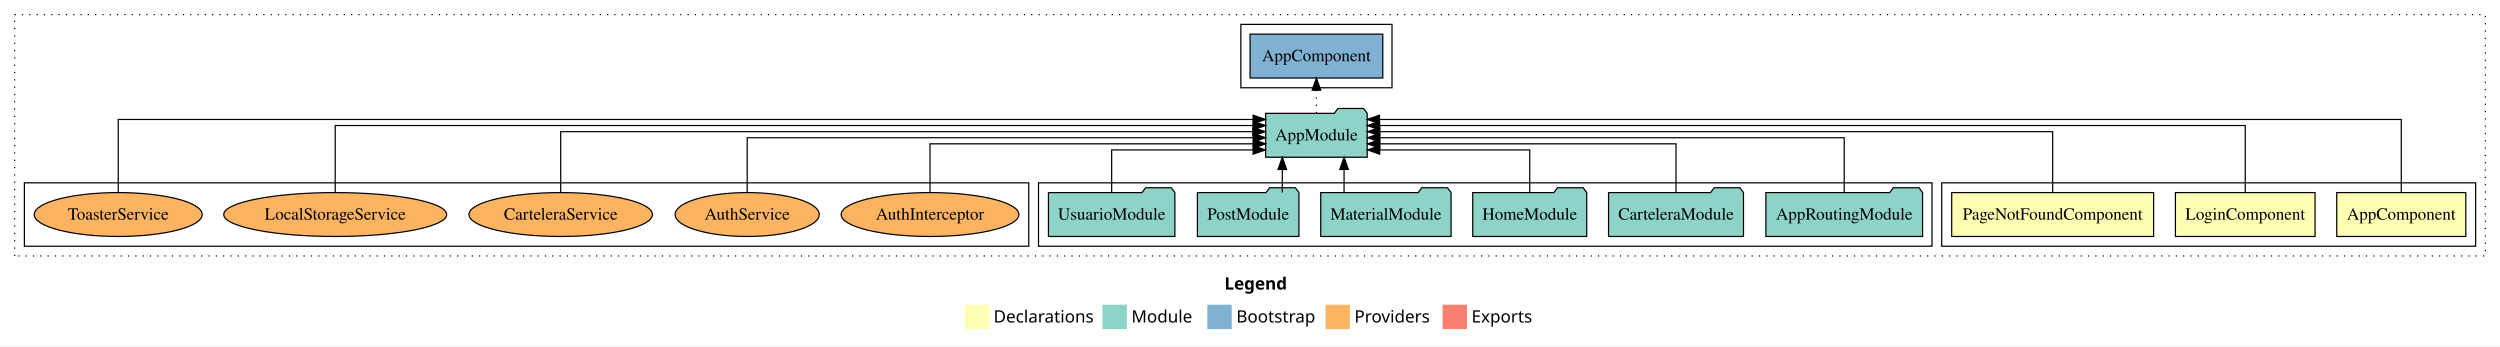
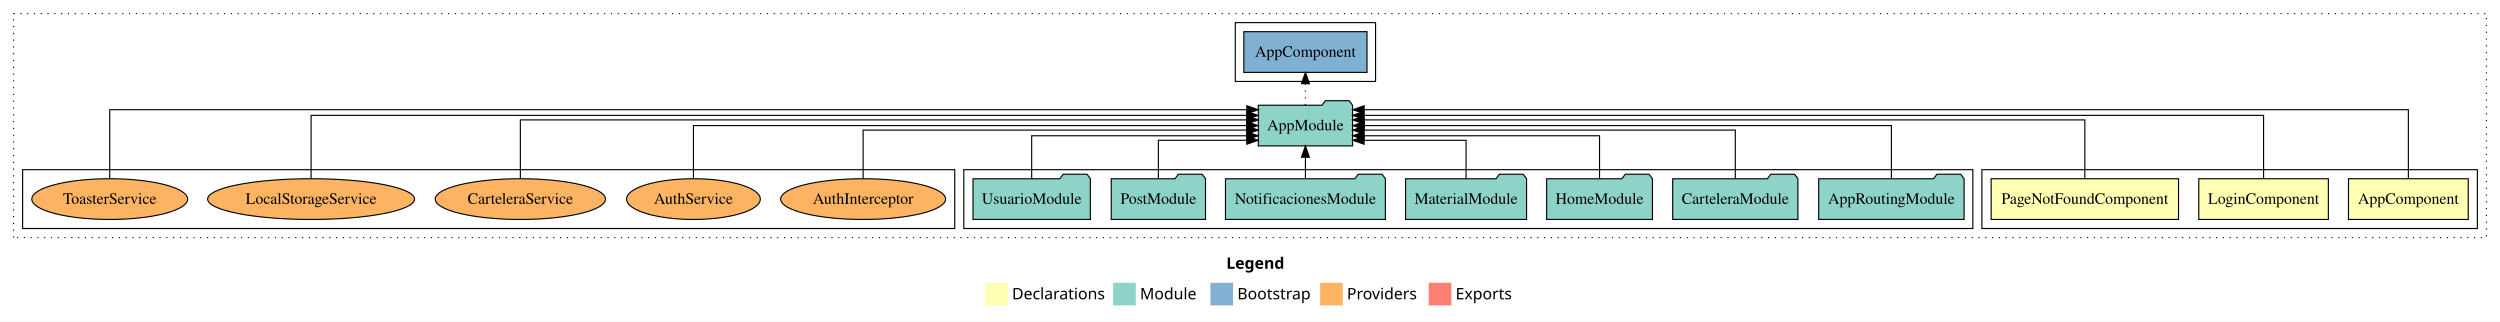
- <svg xmlns="http://www.w3.org/2000/svg" width="2051pt" height="284pt" viewBox="0.00 0.00 2051.00 284.00">
+ <svg xmlns="http://www.w3.org/2000/svg" width="2210pt" height="284pt" viewBox="0.00 0.00 2210.00 284.00">
  <g id="graph0" class="graph" transform="scale(1 1) rotate(0) translate(4 280)">
-     <polygon fill="#ffffff" stroke="transparent" points="-4,4 -4,-280 2047,-280 2047,4 -4,4" />
-     <text text-anchor="start" x="1000.509" y="-42.4" font-family="sans-serif" font-weight="bold" font-size="14.00" fill="#000000">Legend</text>
-     <polygon fill="#ffffb3" stroke="transparent" points="787.5,-10 787.5,-30 807.5,-30 807.5,-10 787.5,-10" />
-     <text text-anchor="start" x="811.129" y="-15.4" font-family="sans-serif" font-size="14.00" fill="#000000">  Declarations</text>
-     <polygon fill="#8dd3c7" stroke="transparent" points="900.5,-10 900.5,-30 920.5,-30 920.5,-10 900.5,-10" />
-     <text text-anchor="start" x="924.225" y="-15.4" font-family="sans-serif" font-size="14.00" fill="#000000">  Module</text>
-     <polygon fill="#80b1d3" stroke="transparent" points="986.5,-10 986.5,-30 1006.5,-30 1006.5,-10 986.5,-10" />
-     <text text-anchor="start" x="1010.281" y="-15.4" font-family="sans-serif" font-size="14.00" fill="#000000">  Bootstrap</text>
-     <polygon fill="#fdb462" stroke="transparent" points="1083.5,-10 1083.5,-30 1103.5,-30 1103.5,-10 1083.5,-10" />
-     <text text-anchor="start" x="1107.173" y="-15.4" font-family="sans-serif" font-size="14.00" fill="#000000">  Providers</text>
-     <polygon fill="#fb8072" stroke="transparent" points="1179.5,-10 1179.5,-30 1199.5,-30 1199.5,-10 1179.5,-10" />
-     <text text-anchor="start" x="1203.226" y="-15.4" font-family="sans-serif" font-size="14.00" fill="#000000">  Exports</text>
+     <polygon fill="#ffffff" stroke="transparent" points="-4,4 -4,-280 2206,-280 2206,4 -4,4" />
+     <text text-anchor="start" x="1080.009" y="-42.4" font-family="sans-serif" font-weight="bold" font-size="14.00" fill="#000000">Legend</text>
+     <polygon fill="#ffffb3" stroke="transparent" points="867,-10 867,-30 887,-30 887,-10 867,-10" />
+     <text text-anchor="start" x="890.629" y="-15.4" font-family="sans-serif" font-size="14.00" fill="#000000">  Declarations</text>
+     <polygon fill="#8dd3c7" stroke="transparent" points="980,-10 980,-30 1000,-30 1000,-10 980,-10" />
+     <text text-anchor="start" x="1003.725" y="-15.4" font-family="sans-serif" font-size="14.00" fill="#000000">  Module</text>
+     <polygon fill="#80b1d3" stroke="transparent" points="1066,-10 1066,-30 1086,-30 1086,-10 1066,-10" />
+     <text text-anchor="start" x="1089.781" y="-15.4" font-family="sans-serif" font-size="14.00" fill="#000000">  Bootstrap</text>
+     <polygon fill="#fdb462" stroke="transparent" points="1163,-10 1163,-30 1183,-30 1183,-10 1163,-10" />
+     <text text-anchor="start" x="1186.673" y="-15.4" font-family="sans-serif" font-size="14.00" fill="#000000">  Providers</text>
+     <polygon fill="#fb8072" stroke="transparent" points="1259,-10 1259,-30 1279,-30 1279,-10 1259,-10" />
+     <text text-anchor="start" x="1282.726" y="-15.4" font-family="sans-serif" font-size="14.00" fill="#000000">  Exports</text>
    <g id="clust1" class="cluster">
-       <polygon fill="none" stroke="#000000" stroke-dasharray="1,5" points="8,-70 8,-268 2035,-268 2035,-70 8,-70" />
+       <polygon fill="none" stroke="#000000" stroke-dasharray="1,5" points="8,-70 8,-268 2194,-268 2194,-70 8,-70" />
    </g>
    <g id="clust2" class="cluster">
-       <polygon fill="none" stroke="#000000" points="1589,-78 1589,-130 2027,-130 2027,-78 1589,-78" />
+       <polygon fill="none" stroke="#000000" points="1748,-78 1748,-130 2186,-130 2186,-78 1748,-78" />
    </g>
    <g id="clust6" class="cluster">
-       <polygon fill="none" stroke="#000000" points="848,-78 848,-130 1581,-130 1581,-78 848,-78" />
+       <polygon fill="none" stroke="#000000" points="848,-78 848,-130 1740,-130 1740,-78 848,-78" />
    </g>
    <g id="clust8" class="cluster">
-       <polygon fill="none" stroke="#000000" points="1014,-208 1014,-260 1138,-260 1138,-208 1014,-208" />
+       <polygon fill="none" stroke="#000000" points="1088,-208 1088,-260 1212,-260 1212,-208 1088,-208" />
    </g>
    <g id="clust9" class="cluster">
      <polygon fill="none" stroke="#000000" points="16,-78 16,-130 840,-130 840,-78 16,-78" />
    </g>
    <g id="node1" class="node">
-       <polygon fill="#ffffb3" stroke="#000000" points="2018.94,-122 1913.06,-122 1913.06,-86 2018.94,-86 2018.94,-122" />
-       <text text-anchor="middle" x="1966" y="-99.8" font-family="Times,serif" font-size="14.00" fill="#000000">AppComponent</text>
+       <polygon fill="#ffffb3" stroke="#000000" points="2177.94,-122 2072.06,-122 2072.06,-86 2177.94,-86 2177.94,-122" />
+       <text text-anchor="middle" x="2125" y="-99.8" font-family="Times,serif" font-size="14.00" fill="#000000">AppComponent</text>
    </g>
    <g id="node4" class="node">
-       <polygon fill="#8dd3c7" stroke="#000000" points="1117.657,-187 1114.657,-191 1093.657,-191 1090.657,-187 1034.343,-187 1034.343,-151 1117.657,-151 1117.657,-187" />
-       <text text-anchor="middle" x="1076" y="-164.8" font-family="Times,serif" font-size="14.00" fill="#000000">AppModule</text>
+       <polygon fill="#8dd3c7" stroke="#000000" points="1191.657,-187 1188.657,-191 1167.657,-191 1164.657,-187 1108.343,-187 1108.343,-151 1191.657,-151 1191.657,-187" />
+       <text text-anchor="middle" x="1150" y="-164.8" font-family="Times,serif" font-size="14.00" fill="#000000">AppModule</text>
    </g>
    <g id="edge1" class="edge">
-       <path fill="none" stroke="#000000" d="M1966,-122.091C1966,-145.133 1966,-182 1966,-182 1966,-182 1127.733,-182 1127.733,-182" />
-       <polygon fill="#000000" stroke="#000000" points="1127.733,-178.5 1117.733,-182 1127.733,-185.5 1127.733,-178.5" />
+       <path fill="none" stroke="#000000" d="M2125,-122.323C2125,-145.66 2125,-183 2125,-183 2125,-183 1201.895,-183 1201.895,-183" />
+       <polygon fill="#000000" stroke="#000000" points="1201.895,-179.5 1191.895,-183 1201.895,-186.5 1201.895,-179.5" />
    </g>
    <g id="node2" class="node">
-       <polygon fill="#ffffb3" stroke="#000000" points="1895.276,-122 1780.724,-122 1780.724,-86 1895.276,-86 1895.276,-122" />
-       <text text-anchor="middle" x="1838" y="-99.8" font-family="Times,serif" font-size="14.00" fill="#000000">LoginComponent</text>
+       <polygon fill="#ffffb3" stroke="#000000" points="2054.276,-122 1939.724,-122 1939.724,-86 2054.276,-86 2054.276,-122" />
+       <text text-anchor="middle" x="1997" y="-99.8" font-family="Times,serif" font-size="14.00" fill="#000000">LoginComponent</text>
    </g>
    <g id="edge2" class="edge">
-       <path fill="none" stroke="#000000" d="M1838,-122.045C1838,-143.662 1838,-177 1838,-177 1838,-177 1127.781,-177 1127.781,-177" />
-       <polygon fill="#000000" stroke="#000000" points="1127.781,-173.5 1117.781,-177 1127.781,-180.5 1127.781,-173.5" />
+       <path fill="none" stroke="#000000" d="M1997,-122.292C1997,-144.206 1997,-178 1997,-178 1997,-178 1201.714,-178 1201.714,-178" />
+       <polygon fill="#000000" stroke="#000000" points="1201.714,-174.5 1191.714,-178 1201.714,-181.5 1201.714,-174.5" />
    </g>
    <g id="node3" class="node">
-       <polygon fill="#ffffb3" stroke="#000000" points="1762.824,-122 1597.176,-122 1597.176,-86 1762.824,-86 1762.824,-122" />
-       <text text-anchor="middle" x="1680" y="-99.8" font-family="Times,serif" font-size="14.00" fill="#000000">PageNotFoundComponent</text>
+       <polygon fill="#ffffb3" stroke="#000000" points="1921.824,-122 1756.176,-122 1756.176,-86 1921.824,-86 1921.824,-122" />
+       <text text-anchor="middle" x="1839" y="-99.8" font-family="Times,serif" font-size="14.00" fill="#000000">PageNotFoundComponent</text>
    </g>
    <g id="edge3" class="edge">
-       <path fill="none" stroke="#000000" d="M1680,-122.223C1680,-142.365 1680,-172 1680,-172 1680,-172 1127.993,-172 1127.993,-172" />
-       <polygon fill="#000000" stroke="#000000" points="1127.993,-168.5 1117.993,-172 1127.993,-175.5 1127.993,-168.5" />
+       <path fill="none" stroke="#000000" d="M1839,-122.027C1839,-142.767 1839,-174 1839,-174 1839,-174 1201.805,-174 1201.805,-174" />
+       <polygon fill="#000000" stroke="#000000" points="1201.805,-170.5 1191.805,-174 1201.805,-177.5 1201.805,-170.5" />
    </g>
-     <g id="node11" class="node">
-       <polygon fill="#80b1d3" stroke="#000000" points="1130.439,-252 1021.561,-252 1021.561,-216 1130.439,-216 1130.439,-252" />
-       <text text-anchor="middle" x="1076" y="-229.8" font-family="Times,serif" font-size="14.00" fill="#000000">AppComponent </text>
+     <g id="node12" class="node">
+       <polygon fill="#80b1d3" stroke="#000000" points="1204.439,-252 1095.561,-252 1095.561,-216 1204.439,-216 1204.439,-252" />
+       <text text-anchor="middle" x="1150" y="-229.8" font-family="Times,serif" font-size="14.00" fill="#000000">AppComponent </text>
    </g>
-     <g id="edge10" class="edge">
-       <path fill="none" stroke="#000000" stroke-dasharray="1,5" d="M1076,-187.106C1076,-187.106 1076,-205.991 1076,-205.991" />
-       <polygon fill="#000000" stroke="#000000" points="1072.5,-205.991 1076,-215.991 1079.5,-205.991 1072.5,-205.991" />
+     <g id="edge11" class="edge">
+       <path fill="none" stroke="#000000" stroke-dasharray="1,5" d="M1150,-187.106C1150,-187.106 1150,-205.991 1150,-205.991" />
+       <polygon fill="#000000" stroke="#000000" points="1146.5,-205.991 1150,-215.991 1153.5,-205.991 1146.5,-205.991" />
    </g>
    <g id="node5" class="node">
-       <polygon fill="#8dd3c7" stroke="#000000" points="1573.274,-122 1570.274,-126 1549.274,-126 1546.274,-122 1444.726,-122 1444.726,-86 1573.274,-86 1573.274,-122" />
-       <text text-anchor="middle" x="1509" y="-99.8" font-family="Times,serif" font-size="14.00" fill="#000000">AppRoutingModule</text>
+       <polygon fill="#8dd3c7" stroke="#000000" points="1732.274,-122 1729.274,-126 1708.274,-126 1705.274,-122 1603.726,-122 1603.726,-86 1732.274,-86 1732.274,-122" />
+       <text text-anchor="middle" x="1668" y="-99.8" font-family="Times,serif" font-size="14.00" fill="#000000">AppRoutingModule</text>
    </g>
    <g id="edge4" class="edge">
-       <path fill="none" stroke="#000000" d="M1509,-122.222C1509,-140.828 1509,-167 1509,-167 1509,-167 1127.911,-167 1127.911,-167" />
-       <polygon fill="#000000" stroke="#000000" points="1127.911,-163.5 1117.911,-167 1127.911,-170.5 1127.911,-163.5" />
+       <path fill="none" stroke="#000000" d="M1668,-122.106C1668,-141.339 1668,-169 1668,-169 1668,-169 1201.951,-169 1201.951,-169" />
+       <polygon fill="#000000" stroke="#000000" points="1201.951,-165.5 1191.951,-169 1201.951,-172.5 1201.951,-165.5" />
    </g>
    <g id="node6" class="node">
-       <polygon fill="#8dd3c7" stroke="#000000" points="1426.347,-122 1423.347,-126 1402.347,-126 1399.347,-122 1315.653,-122 1315.653,-86 1426.347,-86 1426.347,-122" />
-       <text text-anchor="middle" x="1371" y="-99.8" font-family="Times,serif" font-size="14.00" fill="#000000">CarteleraModule</text>
+       <polygon fill="#8dd3c7" stroke="#000000" points="1585.347,-122 1582.347,-126 1561.347,-126 1558.347,-122 1474.653,-122 1474.653,-86 1585.347,-86 1585.347,-122" />
+       <text text-anchor="middle" x="1530" y="-99.8" font-family="Times,serif" font-size="14.00" fill="#000000">CarteleraModule</text>
    </g>
    <g id="edge5" class="edge">
-       <path fill="none" stroke="#000000" d="M1371,-122.034C1371,-139.06 1371,-162 1371,-162 1371,-162 1127.953,-162 1127.953,-162" />
-       <polygon fill="#000000" stroke="#000000" points="1127.953,-158.5 1117.953,-162 1127.953,-165.5 1127.953,-158.5" />
+       <path fill="none" stroke="#000000" d="M1530,-122.302C1530,-140.27 1530,-165 1530,-165 1530,-165 1201.754,-165 1201.754,-165" />
+       <polygon fill="#000000" stroke="#000000" points="1201.754,-161.5 1191.754,-165 1201.754,-168.5 1201.754,-161.5" />
    </g>
    <g id="node7" class="node">
-       <polygon fill="#8dd3c7" stroke="#000000" points="1297.762,-122 1294.762,-126 1273.762,-126 1270.762,-122 1204.238,-122 1204.238,-86 1297.762,-86 1297.762,-122" />
-       <text text-anchor="middle" x="1251" y="-99.8" font-family="Times,serif" font-size="14.00" fill="#000000">HomeModule</text>
+       <polygon fill="#8dd3c7" stroke="#000000" points="1456.762,-122 1453.762,-126 1432.762,-126 1429.762,-122 1363.238,-122 1363.238,-86 1456.762,-86 1456.762,-122" />
+       <text text-anchor="middle" x="1410" y="-99.8" font-family="Times,serif" font-size="14.00" fill="#000000">HomeModule</text>
    </g>
    <g id="edge6" class="edge">
-       <path fill="none" stroke="#000000" d="M1251,-122.24C1251,-137.571 1251,-157 1251,-157 1251,-157 1127.917,-157 1127.917,-157" />
-       <polygon fill="#000000" stroke="#000000" points="1127.917,-153.5 1117.917,-157 1127.917,-160.5 1127.917,-153.5" />
+       <path fill="none" stroke="#000000" d="M1410,-122.027C1410,-138.398 1410,-160 1410,-160 1410,-160 1201.774,-160 1201.774,-160" />
+       <polygon fill="#000000" stroke="#000000" points="1201.774,-156.5 1191.774,-160 1201.774,-163.5 1201.774,-156.5" />
    </g>
    <g id="node8" class="node">
-       <polygon fill="#8dd3c7" stroke="#000000" points="1186.471,-122 1183.471,-126 1162.471,-126 1159.471,-122 1079.529,-122 1079.529,-86 1186.471,-86 1186.471,-122" />
-       <text text-anchor="middle" x="1133" y="-99.8" font-family="Times,serif" font-size="14.00" fill="#000000">MaterialModule</text>
+       <polygon fill="#8dd3c7" stroke="#000000" points="1345.471,-122 1342.471,-126 1321.471,-126 1318.471,-122 1238.529,-122 1238.529,-86 1345.471,-86 1345.471,-122" />
+       <text text-anchor="middle" x="1292" y="-99.8" font-family="Times,serif" font-size="14.00" fill="#000000">MaterialModule</text>
    </g>
    <g id="edge7" class="edge">
-       <path fill="none" stroke="#000000" d="M1098.671,-122.106C1098.671,-122.106 1098.671,-140.991 1098.671,-140.991" />
-       <polygon fill="#000000" stroke="#000000" points="1095.171,-140.991 1098.671,-150.991 1102.171,-140.991 1095.171,-140.991" />
+       <path fill="none" stroke="#000000" d="M1292,-122.187C1292,-137.182 1292,-156 1292,-156 1292,-156 1201.837,-156 1201.837,-156" />
+       <polygon fill="#000000" stroke="#000000" points="1201.837,-152.5 1191.837,-156 1201.837,-159.5 1201.837,-152.5" />
    </g>
    <g id="node9" class="node">
+       <polygon fill="#8dd3c7" stroke="#000000" points="1220.682,-122 1217.682,-126 1196.682,-126 1193.682,-122 1079.318,-122 1079.318,-86 1220.682,-86 1220.682,-122" />
+       <text text-anchor="middle" x="1150" y="-99.8" font-family="Times,serif" font-size="14.00" fill="#000000">NotificacionesModule</text>
+     </g>
+     <g id="edge8" class="edge">
+       <path fill="none" stroke="#000000" d="M1150,-122.106C1150,-122.106 1150,-140.991 1150,-140.991" />
+       <polygon fill="#000000" stroke="#000000" points="1146.5,-140.991 1150,-150.991 1153.5,-140.991 1146.5,-140.991" />
+     </g>
+     <g id="node10" class="node">
      <polygon fill="#8dd3c7" stroke="#000000" points="1061.668,-122 1058.668,-126 1037.668,-126 1034.668,-122 978.332,-122 978.332,-86 1061.668,-86 1061.668,-122" />
      <text text-anchor="middle" x="1020" y="-99.8" font-family="Times,serif" font-size="14.00" fill="#000000">PostModule</text>
    </g>
-     <g id="edge8" class="edge">
-       <path fill="none" stroke="#000000" d="M1048.003,-122.106C1048.003,-122.106 1048.003,-140.991 1048.003,-140.991" />
-       <polygon fill="#000000" stroke="#000000" points="1044.503,-140.991 1048.003,-150.991 1051.503,-140.991 1044.503,-140.991" />
+     <g id="edge9" class="edge">
+       <path fill="none" stroke="#000000" d="M1020,-122.187C1020,-137.182 1020,-156 1020,-156 1020,-156 1098.152,-156 1098.152,-156" />
+       <polygon fill="#000000" stroke="#000000" points="1098.152,-159.5 1108.152,-156 1098.152,-152.5 1098.152,-159.5" />
    </g>
-     <g id="node10" class="node">
+     <g id="node11" class="node">
      <polygon fill="#8dd3c7" stroke="#000000" points="959.867,-122 956.867,-126 935.867,-126 932.867,-122 856.133,-122 856.133,-86 959.867,-86 959.867,-122" />
      <text text-anchor="middle" x="908" y="-99.8" font-family="Times,serif" font-size="14.00" fill="#000000">UsuarioModule</text>
    </g>
-     <g id="edge9" class="edge">
-       <path fill="none" stroke="#000000" d="M908,-122.24C908,-137.571 908,-157 908,-157 908,-157 1024.04,-157 1024.04,-157" />
-       <polygon fill="#000000" stroke="#000000" points="1024.04,-160.5 1034.04,-157 1024.04,-153.5 1024.04,-160.5" />
+     <g id="edge10" class="edge">
+       <path fill="none" stroke="#000000" d="M908,-122.027C908,-138.398 908,-160 908,-160 908,-160 1098.123,-160 1098.123,-160" />
+       <polygon fill="#000000" stroke="#000000" points="1098.123,-163.5 1108.123,-160 1098.123,-156.5 1098.123,-163.5" />
    </g>
-     <g id="node12" class="node">
+     <g id="node13" class="node">
      <ellipse fill="#fdb462" stroke="#000000" cx="759" cy="-104" rx="72.912" ry="18" />
      <text text-anchor="middle" x="759" y="-99.8" font-family="Times,serif" font-size="14.00" fill="#000000">AuthInterceptor</text>
    </g>
-     <g id="edge11" class="edge">
-       <path fill="none" stroke="#000000" d="M759,-122.034C759,-139.06 759,-162 759,-162 759,-162 1024.232,-162 1024.232,-162" />
-       <polygon fill="#000000" stroke="#000000" points="1024.232,-165.5 1034.232,-162 1024.232,-158.5 1024.232,-165.5" />
+     <g id="edge12" class="edge">
+       <path fill="none" stroke="#000000" d="M759,-122.302C759,-140.27 759,-165 759,-165 759,-165 1098.156,-165 1098.156,-165" />
+       <polygon fill="#000000" stroke="#000000" points="1098.156,-168.5 1108.156,-165 1098.156,-161.5 1098.156,-168.5" />
    </g>
-     <g id="node13" class="node">
+     <g id="node14" class="node">
      <ellipse fill="#fdb462" stroke="#000000" cx="609" cy="-104" rx="59.108" ry="18" />
      <text text-anchor="middle" x="609" y="-99.8" font-family="Times,serif" font-size="14.00" fill="#000000">AuthService</text>
    </g>
-     <g id="edge12" class="edge">
-       <path fill="none" stroke="#000000" d="M609,-122.222C609,-140.828 609,-167 609,-167 609,-167 1024.146,-167 1024.146,-167" />
-       <polygon fill="#000000" stroke="#000000" points="1024.146,-170.5 1034.146,-167 1024.146,-163.5 1024.146,-170.5" />
+     <g id="edge13" class="edge">
+       <path fill="none" stroke="#000000" d="M609,-122.106C609,-141.339 609,-169 609,-169 609,-169 1097.999,-169 1097.999,-169" />
+       <polygon fill="#000000" stroke="#000000" points="1097.999,-172.5 1107.999,-169 1097.999,-165.5 1097.999,-172.5" />
    </g>
-     <g id="node14" class="node">
+     <g id="node15" class="node">
      <ellipse fill="#fdb462" stroke="#000000" cx="456" cy="-104" rx="75.252" ry="18" />
      <text text-anchor="middle" x="456" y="-99.8" font-family="Times,serif" font-size="14.00" fill="#000000">CarteleraService</text>
    </g>
-     <g id="edge13" class="edge">
-       <path fill="none" stroke="#000000" d="M456,-122.223C456,-142.365 456,-172 456,-172 456,-172 1023.872,-172 1023.872,-172" />
-       <polygon fill="#000000" stroke="#000000" points="1023.872,-175.5 1033.872,-172 1023.872,-168.5 1023.872,-175.5" />
+     <g id="edge14" class="edge">
+       <path fill="none" stroke="#000000" d="M456,-122.027C456,-142.767 456,-174 456,-174 456,-174 1098.15,-174 1098.15,-174" />
+       <polygon fill="#000000" stroke="#000000" points="1098.15,-177.5 1108.15,-174 1098.15,-170.5 1098.15,-177.5" />
    </g>
-     <g id="node15" class="node">
+     <g id="node16" class="node">
      <ellipse fill="#fdb462" stroke="#000000" cx="271" cy="-104" rx="91.448" ry="18" />
      <text text-anchor="middle" x="271" y="-99.8" font-family="Times,serif" font-size="14.00" fill="#000000">LocalStorageService</text>
    </g>
-     <g id="edge14" class="edge">
-       <path fill="none" stroke="#000000" d="M271,-122.045C271,-143.662 271,-177 271,-177 271,-177 1024.134,-177 1024.134,-177" />
-       <polygon fill="#000000" stroke="#000000" points="1024.134,-180.5 1034.134,-177 1024.134,-173.5 1024.134,-180.5" />
+     <g id="edge15" class="edge">
+       <path fill="none" stroke="#000000" d="M271,-122.292C271,-144.206 271,-178 271,-178 271,-178 1098.195,-178 1098.195,-178" />
+       <polygon fill="#000000" stroke="#000000" points="1098.195,-181.5 1108.195,-178 1098.195,-174.5 1098.195,-181.5" />
    </g>
-     <g id="node16" class="node">
+     <g id="node17" class="node">
      <ellipse fill="#fdb462" stroke="#000000" cx="93" cy="-104" rx="68.895" ry="18" />
      <text text-anchor="middle" x="93" y="-99.8" font-family="Times,serif" font-size="14.00" fill="#000000">ToasterService</text>
    </g>
-     <g id="edge15" class="edge">
-       <path fill="none" stroke="#000000" d="M93,-122.091C93,-145.133 93,-182 93,-182 93,-182 1024.076,-182 1024.076,-182" />
-       <polygon fill="#000000" stroke="#000000" points="1024.076,-185.5 1034.076,-182 1024.076,-178.5 1024.076,-185.5" />
+     <g id="edge16" class="edge">
+       <path fill="none" stroke="#000000" d="M93,-122.323C93,-145.66 93,-183 93,-183 93,-183 1098.239,-183 1098.239,-183" />
+       <polygon fill="#000000" stroke="#000000" points="1098.239,-186.5 1108.239,-183 1098.239,-179.5 1098.239,-186.5" />
    </g>
  </g>
</svg>
